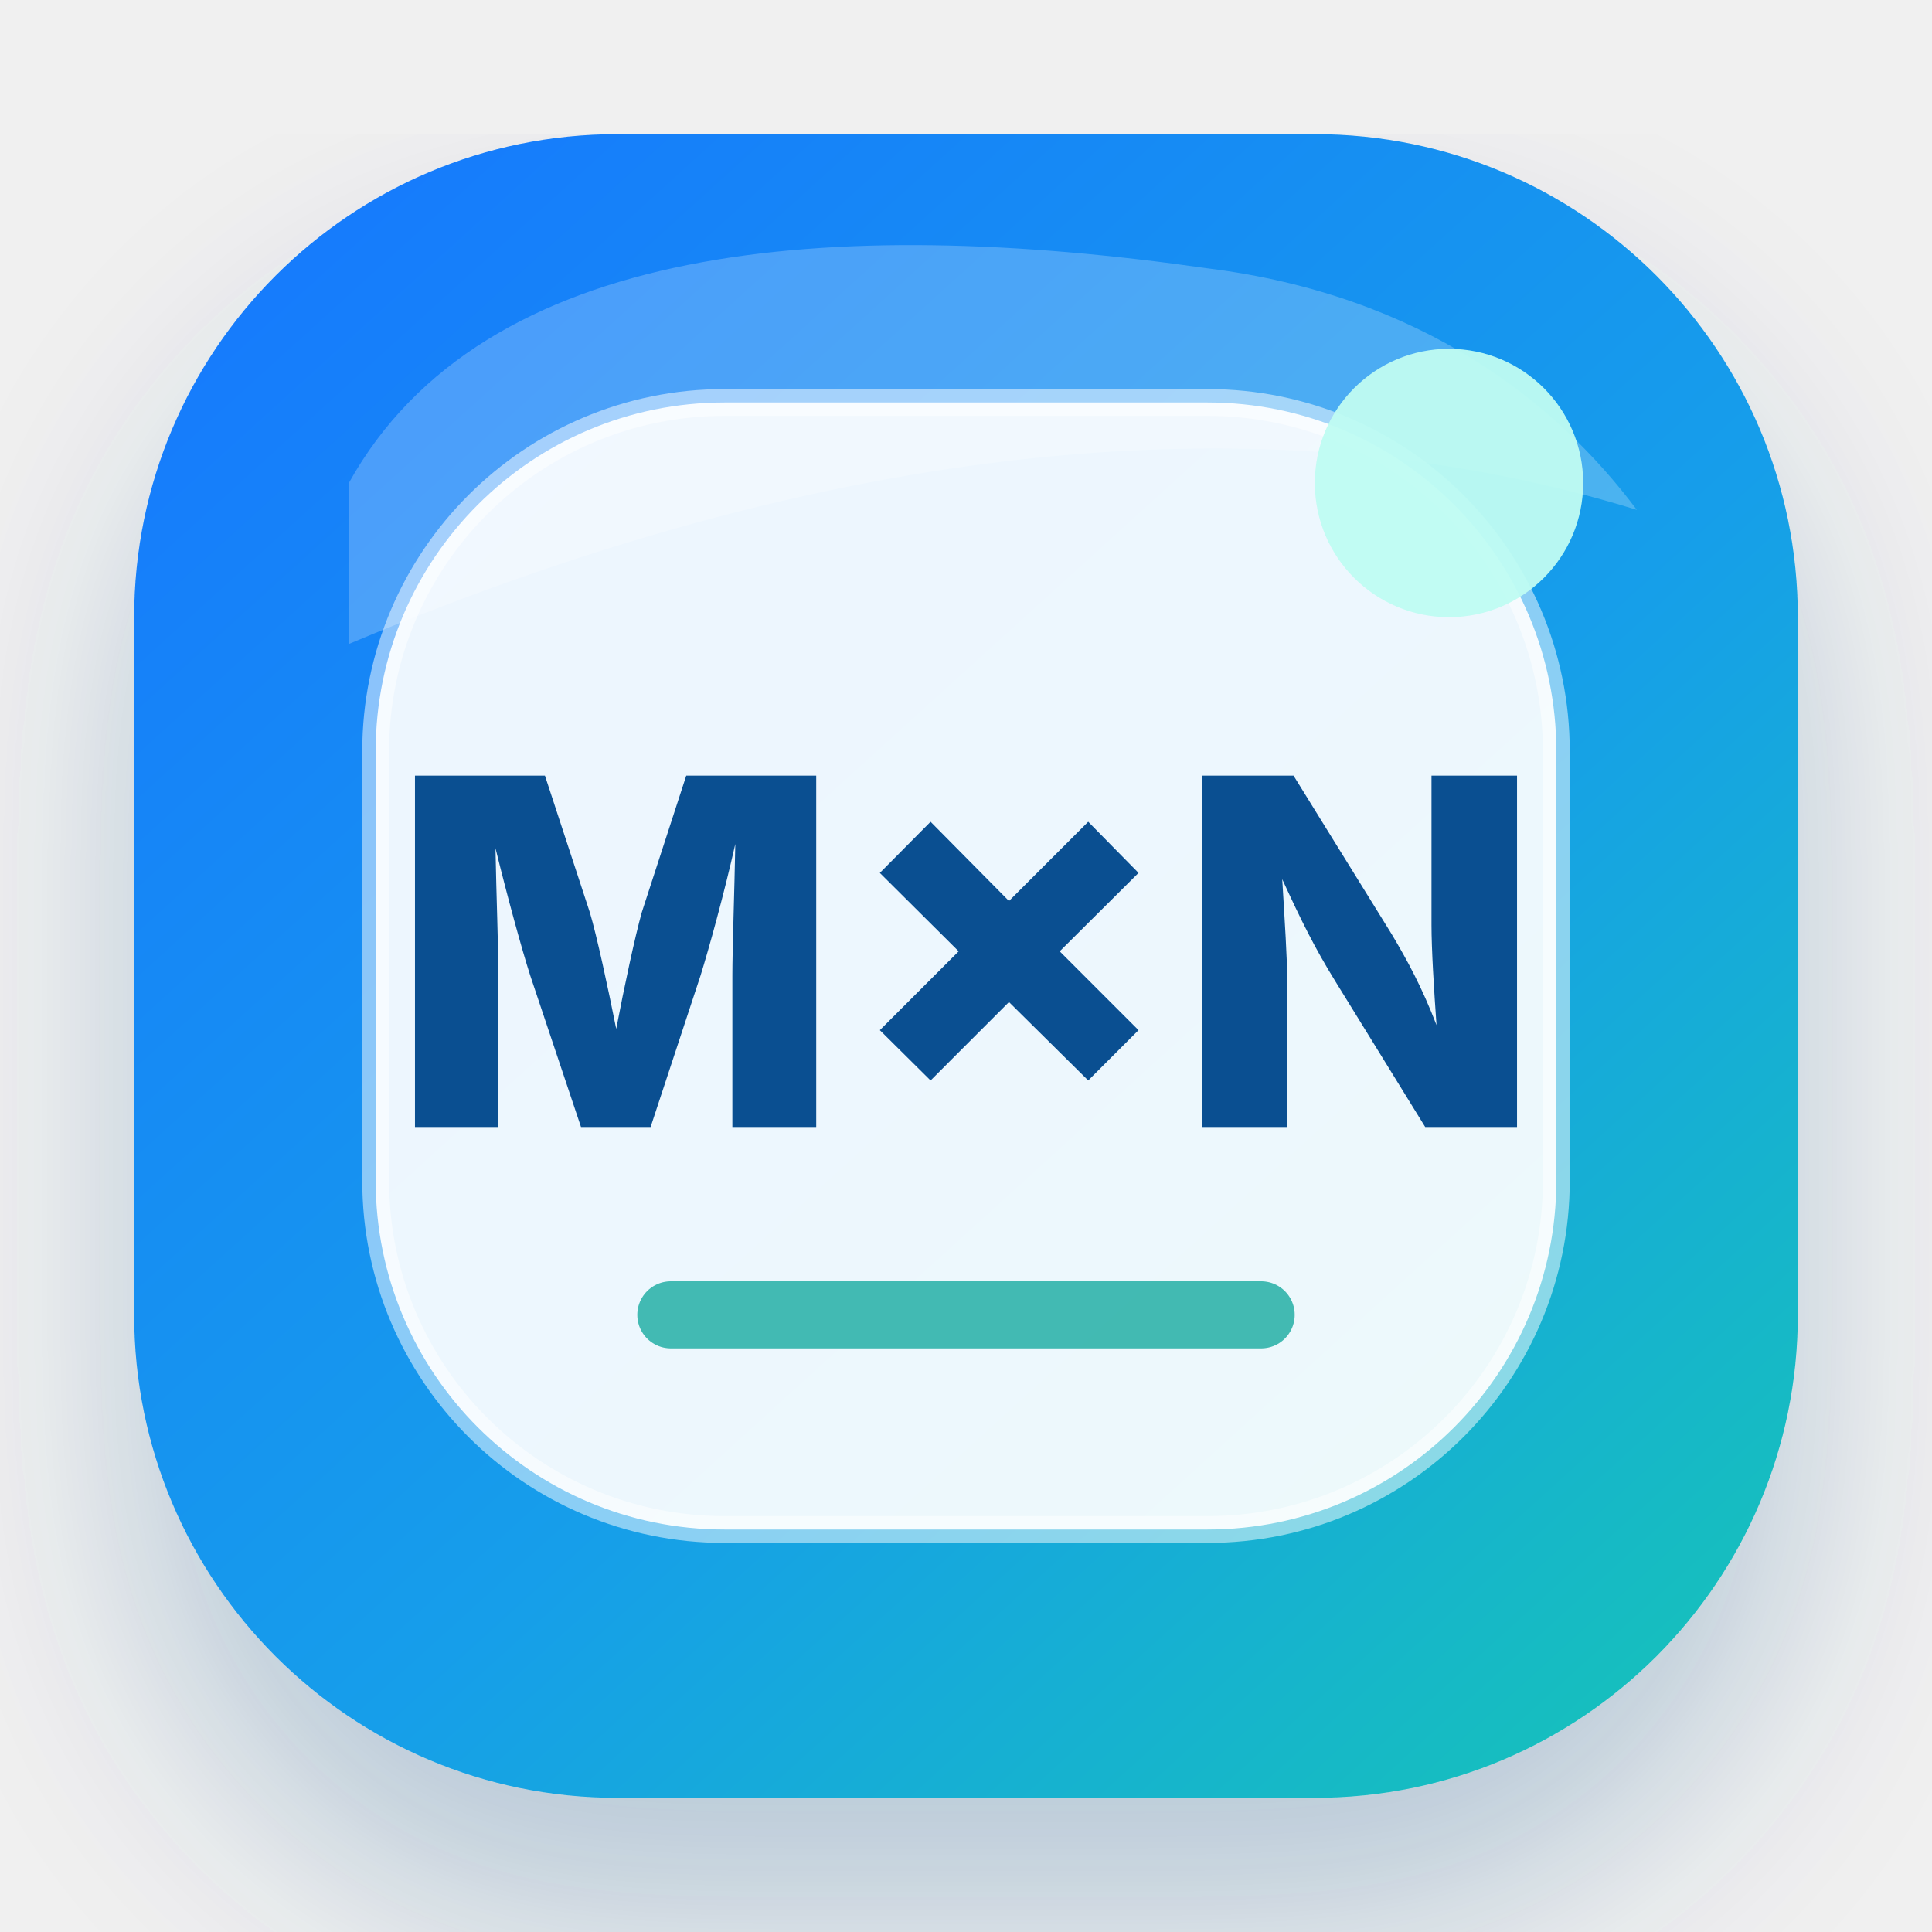
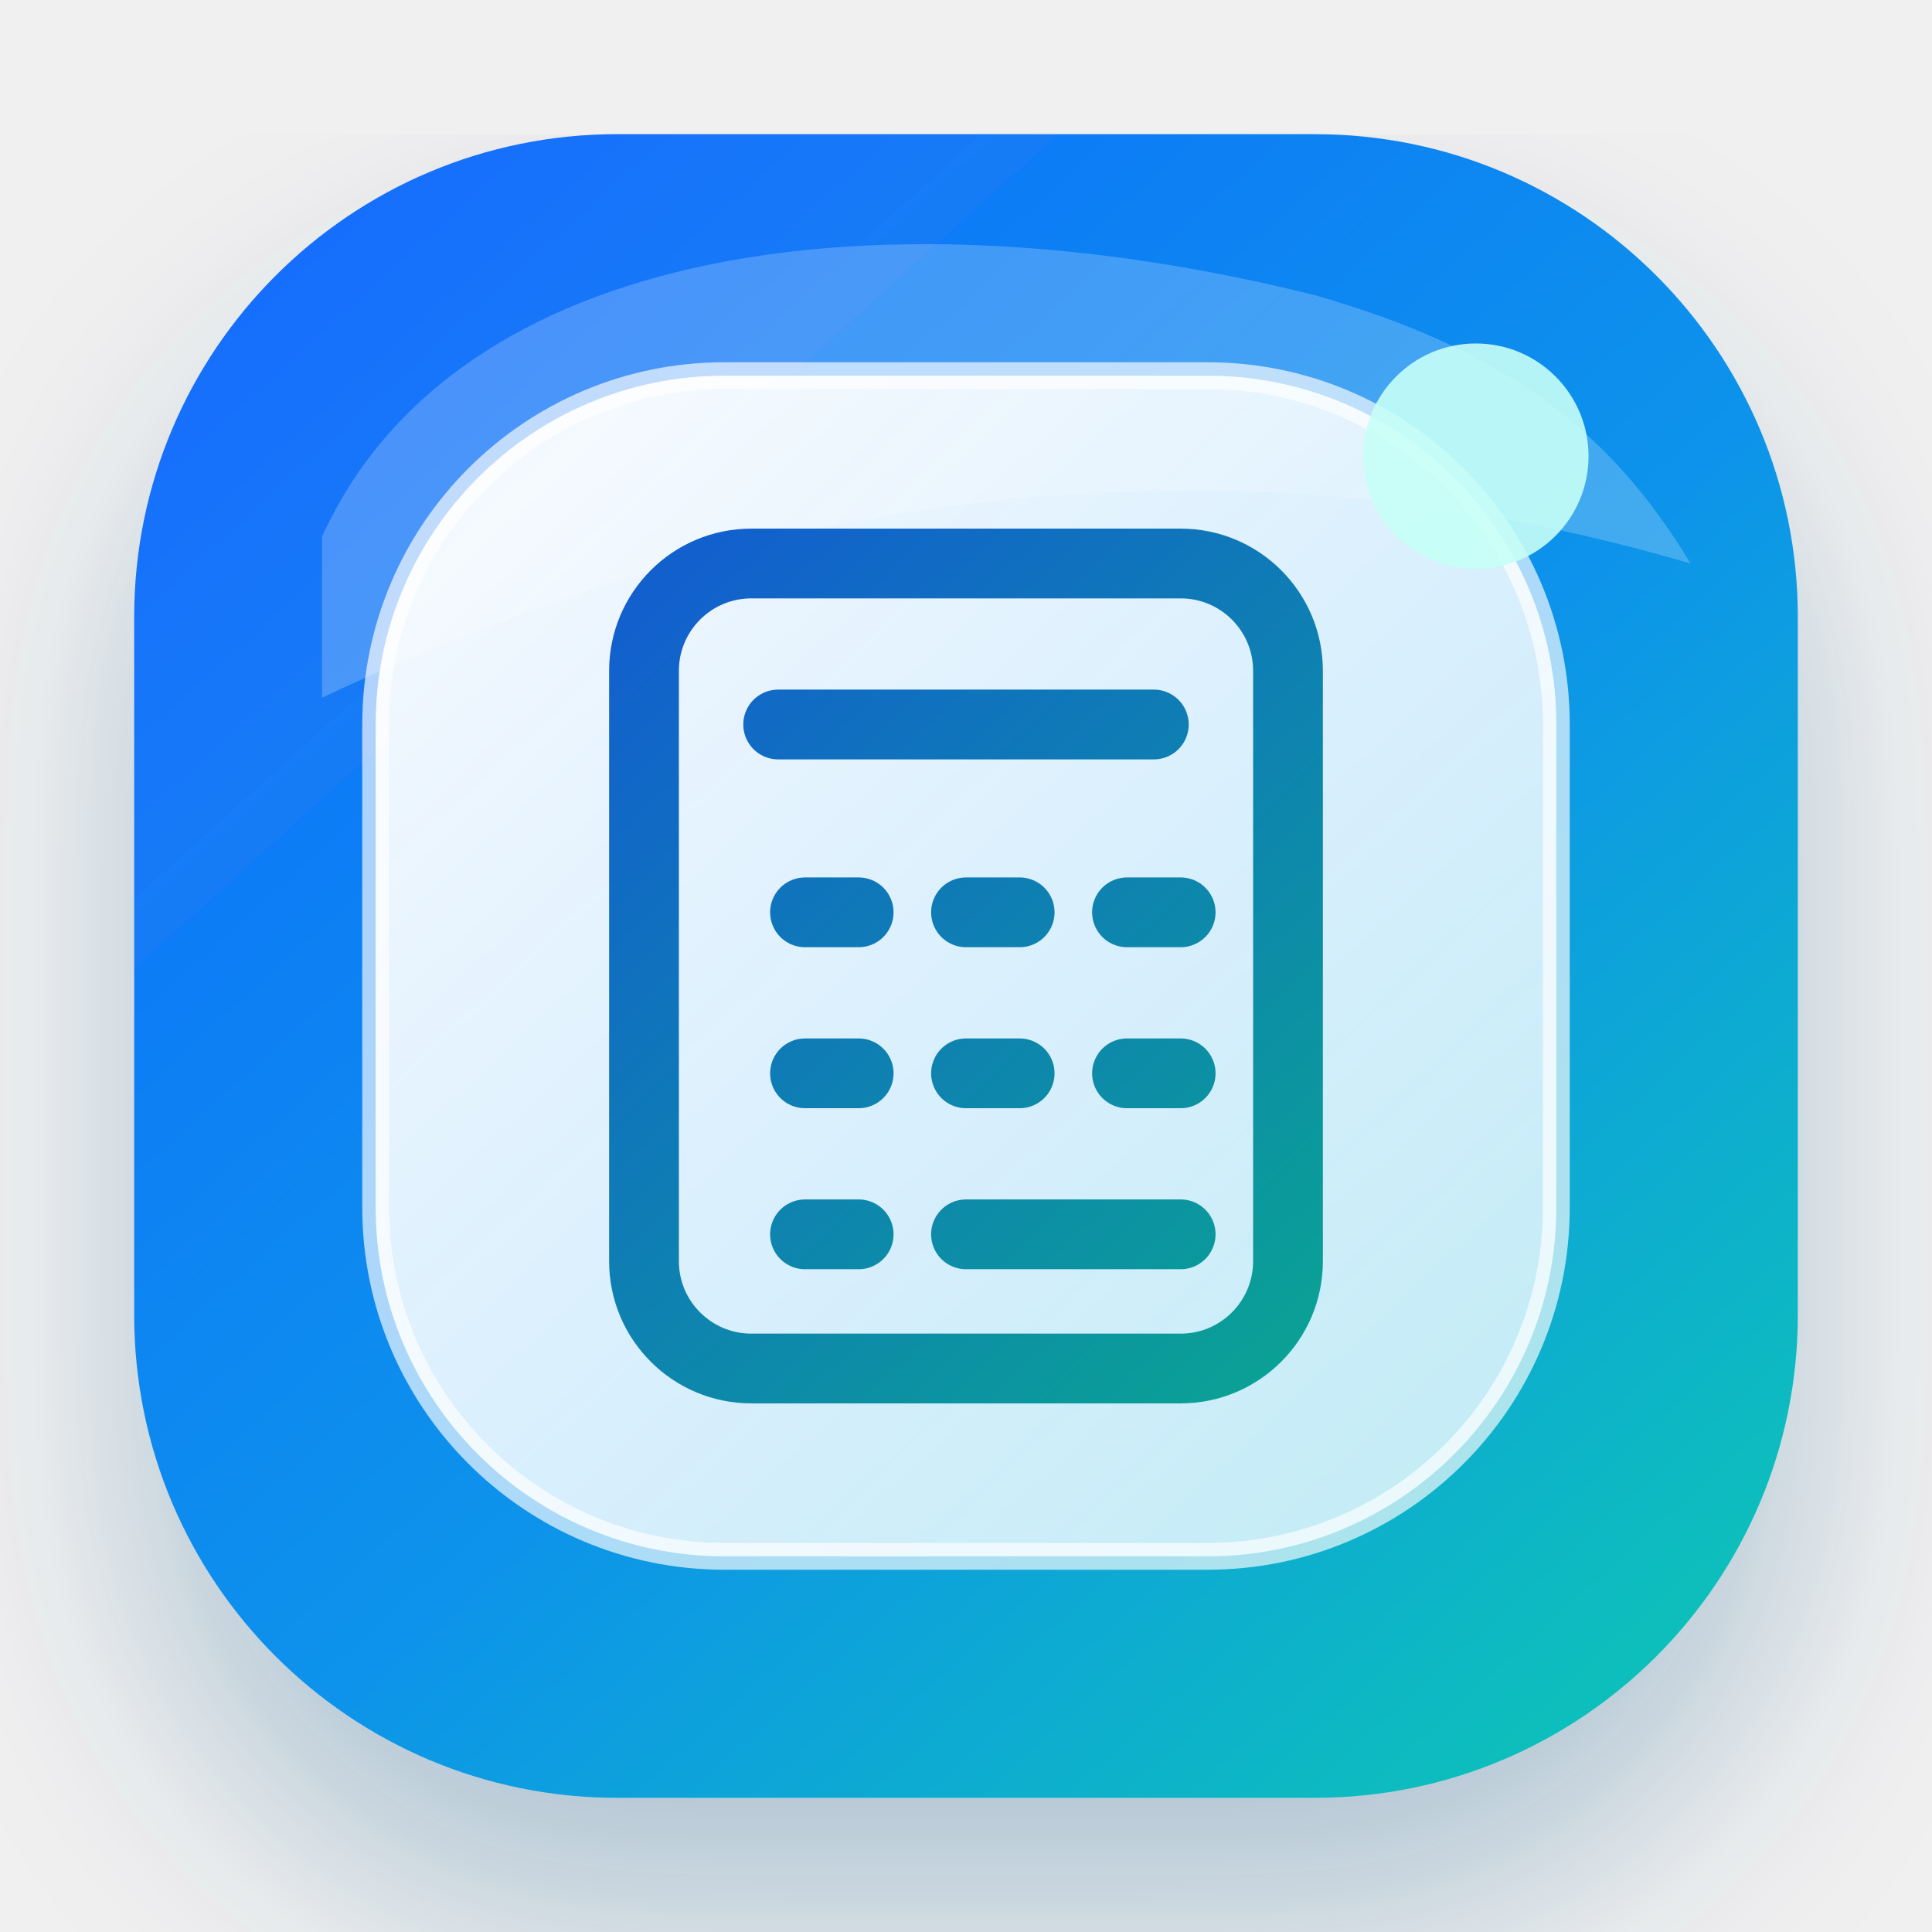
- <svg xmlns="http://www.w3.org/2000/svg" viewBox="0 0 72 72" role="img" aria-label="Matrix &amp; Linear Algebra Calculator">
+ <svg xmlns="http://www.w3.org/2000/svg" viewBox="0 0 72 72" role="img" aria-label="Calculator Matrix">
  <defs>
-     <linearGradient id="g" x1="7" y1="4" x2="66" y2="69" gradientUnits="userSpaceOnUse">
-       <stop stop-color="#1976ff" />
-       <stop offset=".56" stop-color="#159eea" />
+     <linearGradient id="bg" x1="8" y1="5" x2="64" y2="67" gradientUnits="userSpaceOnUse">
+       <stop stop-color="#1769ff" />
+       <stop offset=".55" stop-color="#0b93eb" />
      <stop offset="1" stop-color="#12c7b3" />
    </linearGradient>
-     <linearGradient id="glass" x1="16" y1="12" x2="58" y2="61">
-       <stop stop-color="#fff" stop-opacity=".92" />
-       <stop offset="1" stop-color="#eaf8ff" stop-opacity=".74" />
+     <linearGradient id="glass" x1="17" y1="15" x2="57" y2="58" gradientUnits="userSpaceOnUse">
+       <stop stop-color="#ffffff" stop-opacity=".96" />
+       <stop offset="1" stop-color="#e8f8ff" stop-opacity=".82" />
    </linearGradient>
-     <filter id="s" x="-30%" y="-30%" width="160%" height="170%">
-       <feDropShadow dx="0" dy="5" stdDeviation="4" flood-color="#0b4d8a" flood-opacity=".23" />
+     <linearGradient id="ink" x1="23" y1="23" x2="50" y2="51" gradientUnits="userSpaceOnUse">
+       <stop stop-color="#125fce" />
+       <stop offset="1" stop-color="#0aa493" />
+     </linearGradient>
+     <filter id="ds" x="-30%" y="-30%" width="160%" height="175%">
+       <feDropShadow dx="0" dy="5" stdDeviation="4" flood-color="#0c4d84" flood-opacity=".25" />
    </filter>
  </defs>
-   <rect x="5" y="5" width="62" height="62" rx="18" fill="url(#g)" filter="url(#s)" />
-   <path d="M13 18C18 9 31 8 45 10c8 1 13 5 16 9-13-4-29-3-48 5z" fill="#fff" opacity=".23" />
-   <rect x="14" y="15" width="44" height="42" rx="13" fill="url(#glass)" stroke="#fff" stroke-opacity=".5" />
-   <circle cx="54" cy="18" r="5" fill="#bffcf2" opacity=".95" />
-   <text x="36" y="42" text-anchor="middle" font-family="Inter,Segoe UI,Arial,sans-serif" font-size="18" font-weight="800" fill="#0a4f91">M×N</text>
-   <path d="M25 49h22" stroke="#12a99d" stroke-width="2.5" stroke-linecap="round" opacity=".78" />
+   <rect x="5" y="5" width="62" height="62" rx="18" fill="url(#bg)" filter="url(#ds)" />
+   <path d="M12 20C17 9 33 7 49 11c7 2 11 5 14 10-17-5-34-3-51 5z" fill="#fff" opacity=".22" />
+   <rect x="14" y="14" width="44" height="44" rx="13" fill="url(#glass)" stroke="#fff" stroke-opacity=".66" />
+   <circle cx="55" cy="17" r="4.2" fill="#c7fff7" opacity=".9" />
+   <g fill="none" stroke="url(#ink)" stroke-width="2.6" stroke-linecap="round" stroke-linejoin="round">
+     <rect x="24" y="21" width="24" height="30" rx="4" />
+     <path d="M29 27h14M30 34h2M36 34h2M42 34h2M30 40h2M36 40h2M42 40h2M30 46h2M36 46h8" />
+   </g>
</svg>
